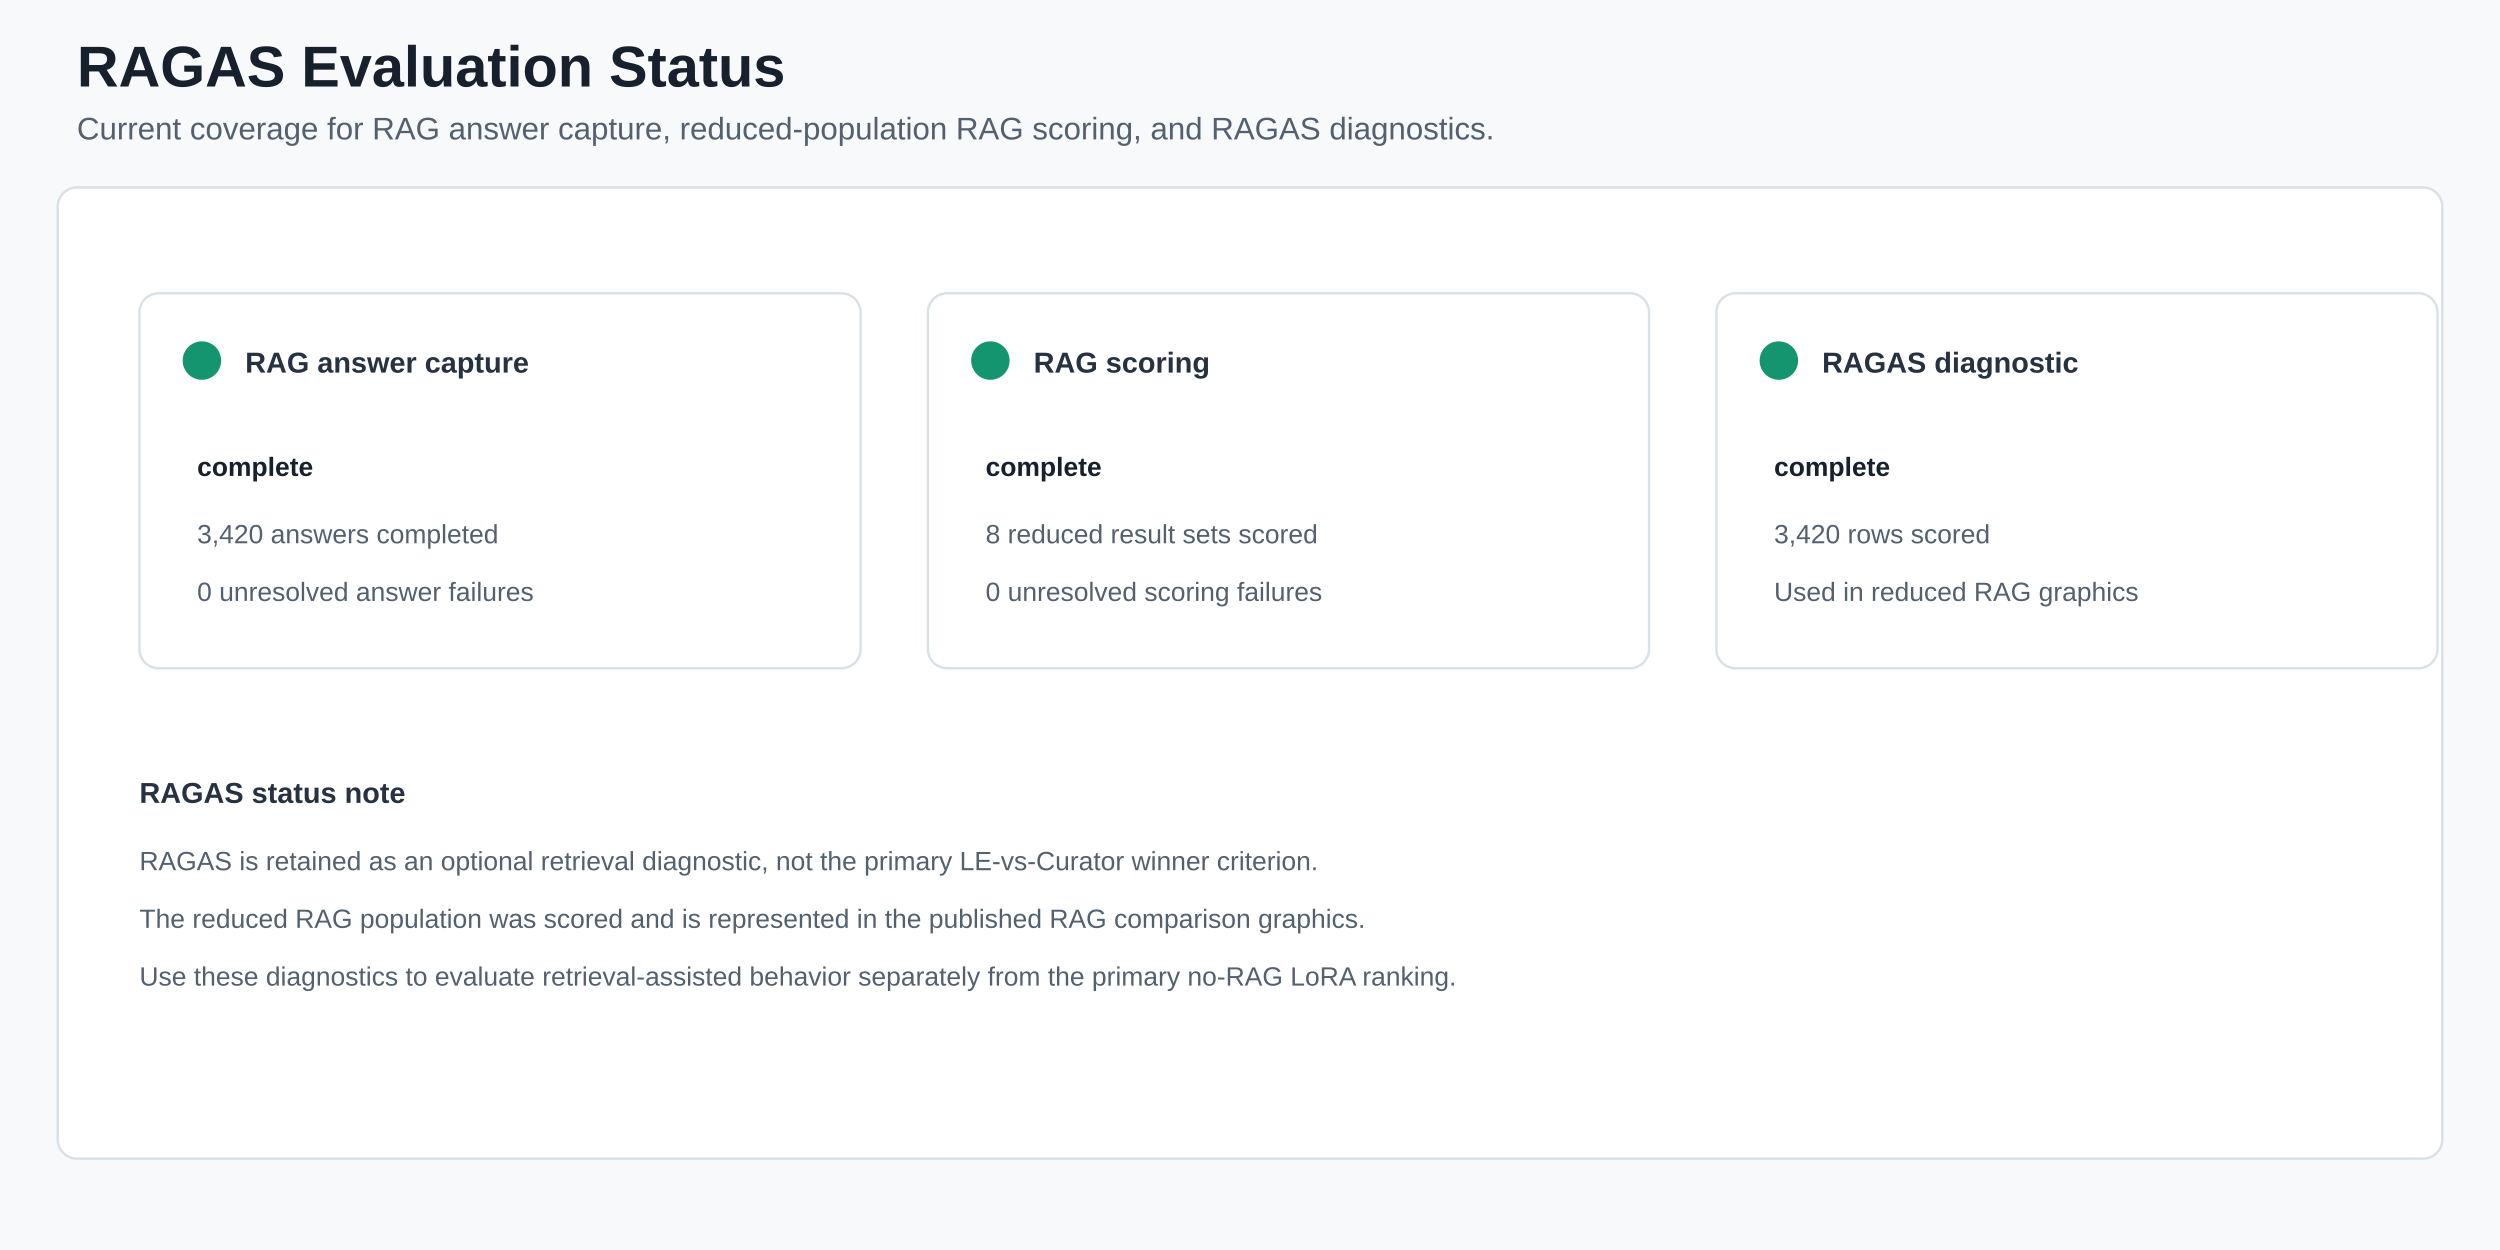
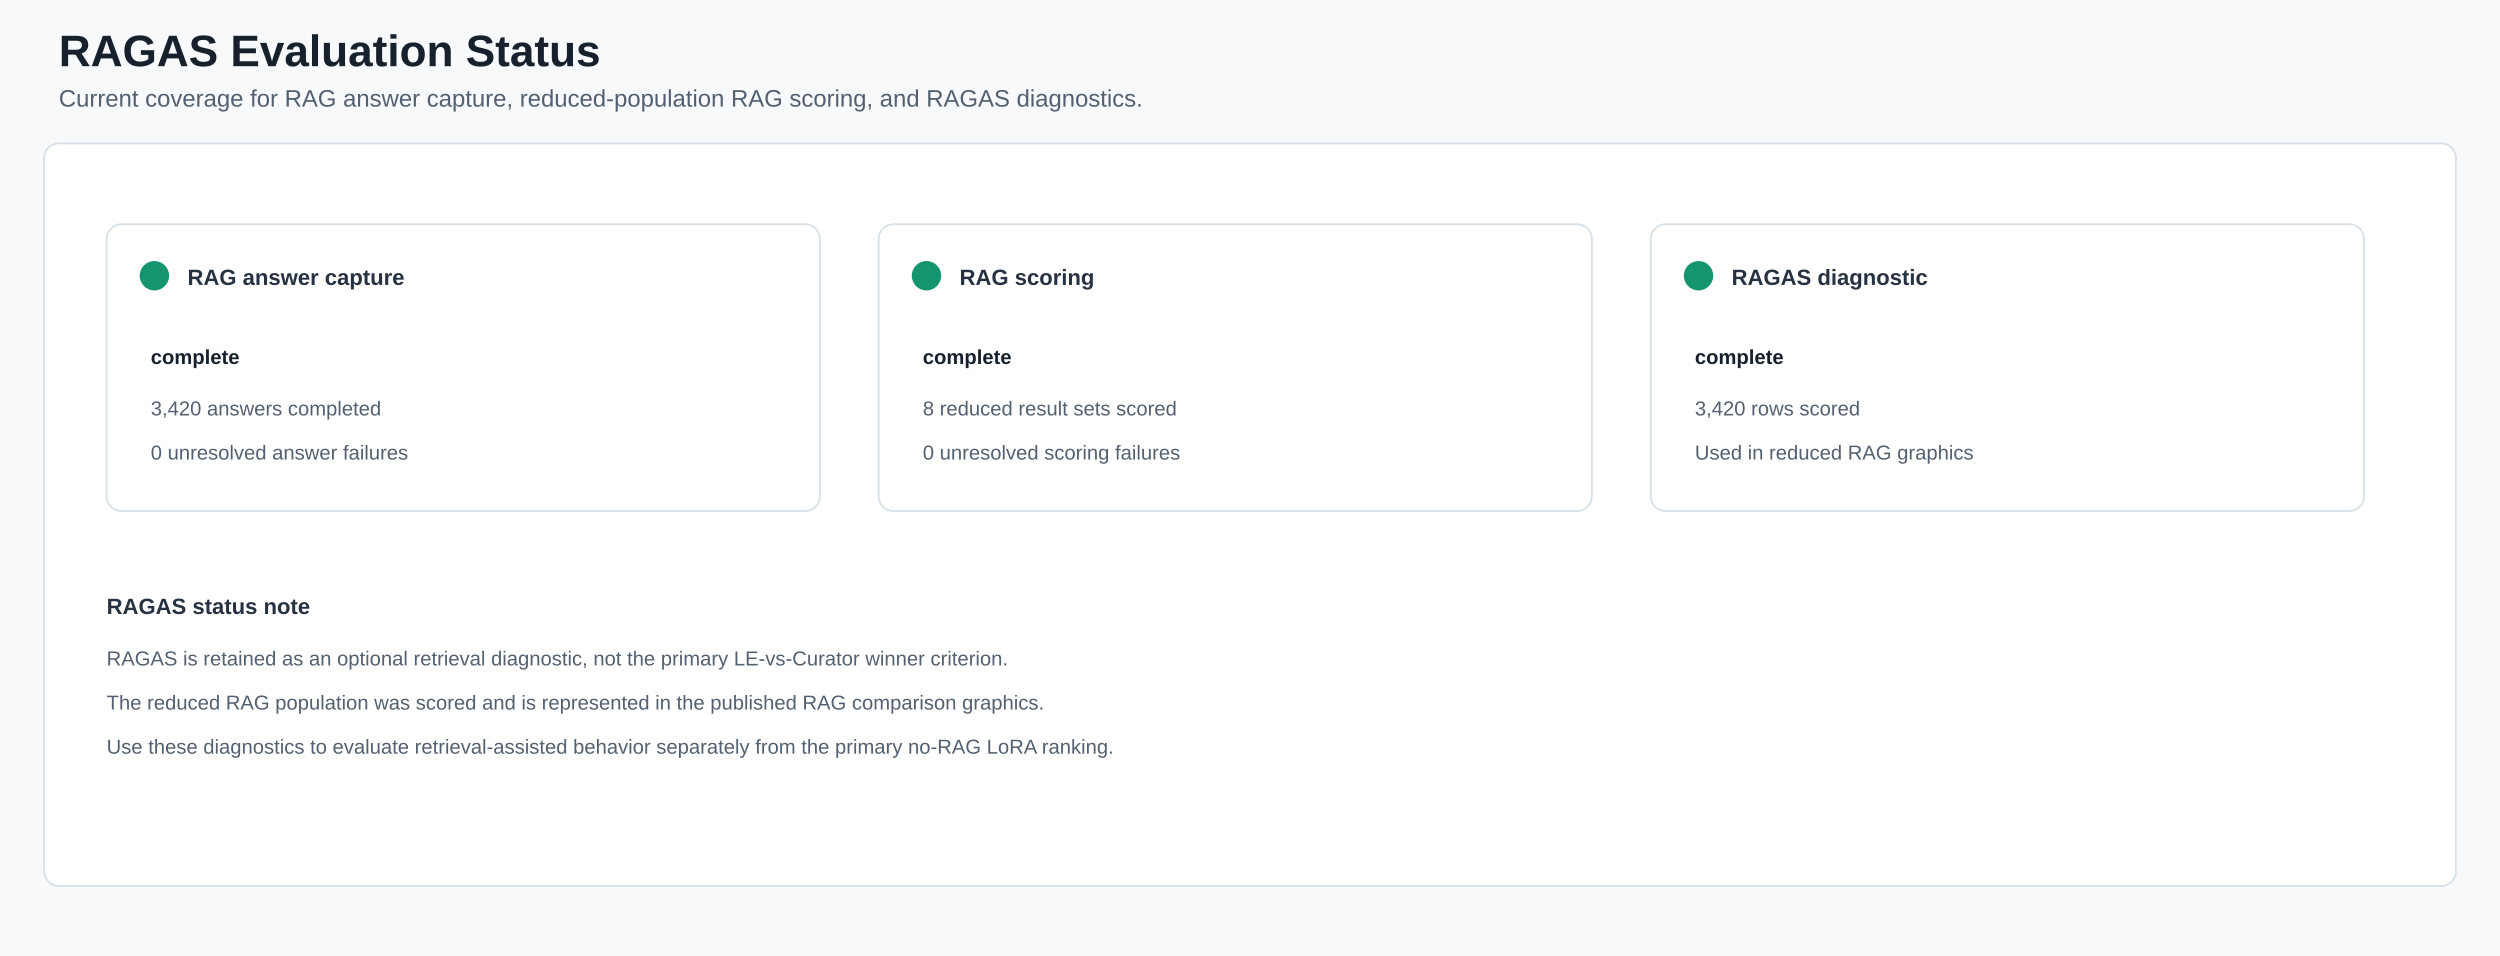
- <svg xmlns="http://www.w3.org/2000/svg" width="1040" height="520" viewBox="0 0 1040 520" role="img" aria-labelledby="title desc">
+ <svg xmlns="http://www.w3.org/2000/svg" width="1360" height="520" viewBox="0 0 1360 520" role="img" aria-labelledby="title desc">
  <style>
.bg{fill:#f7f9fb}.title{font:700 24px Arial,sans-serif;fill:#16212d}.subtitle{font:400 13px Arial,sans-serif;fill:#526070}
.label{font:700 12px Arial,sans-serif;fill:#263241}.small{font:400 11px Arial,sans-serif;fill:#526070}.tiny{font:400 10px Arial,sans-serif;fill:#607080}
.axis{stroke:#c9d2dc;stroke-width:1}.grid{stroke:#dbe2ea;stroke-width:1}.panel{fill:#ffffff;stroke:#d8e0e8;stroke-width:1;rx:8}
.norag{fill:#8794a3}.rag{fill:#15956f}.line{stroke:#9aa8b6;stroke-width:1}.value{font:700 11px Arial,sans-serif;fill:#16212d}
</style>
  <rect class="bg" x="0" y="0" width="100%" height="100%" />
  <text class="title" x="32" y="36">RAGAS Evaluation Status</text>
  <text class="subtitle" x="32" y="58">Current coverage for RAG answer capture, reduced-population RAG scoring, and RAGAS diagnostics.</text>
-   <rect class="panel" x="24" y="78" width="992" height="404" />
-   <rect x="58" y="122" width="300" height="156" rx="8" fill="#ffffff" stroke="#d8e0e8" />
+   <rect class="panel" x="24" y="78" width="1312" height="404" />
+   <rect x="58" y="122" width="388" height="156" rx="8" fill="#ffffff" stroke="#d8e0e8" />
  <circle cx="84" cy="150" r="8" fill="#15956f" />
  <text class="label" x="102" y="155">RAG answer capture</text>
  <text class="value" x="82" y="198">complete</text>
  <text class="small" x="82" y="226">3,420 answers completed</text>
  <text class="small" x="82" y="250">0 unresolved answer failures</text>
-   <rect x="386" y="122" width="300" height="156" rx="8" fill="#ffffff" stroke="#d8e0e8" />
-   <circle cx="412" cy="150" r="8" fill="#15956f" />
-   <text class="label" x="430" y="155">RAG scoring</text>
-   <text class="value" x="410" y="198">complete</text>
-   <text class="small" x="410" y="226">8 reduced result sets scored</text>
-   <text class="small" x="410" y="250">0 unresolved scoring failures</text>
-   <rect x="714" y="122" width="300" height="156" rx="8" fill="#ffffff" stroke="#d8e0e8" />
-   <circle cx="740" cy="150" r="8" fill="#15956f" />
-   <text class="label" x="758" y="155">RAGAS diagnostic</text>
-   <text class="value" x="738" y="198">complete</text>
-   <text class="small" x="738" y="226">3,420 rows scored</text>
-   <text class="small" x="738" y="250">Used in reduced RAG graphics</text>
+   <rect x="478" y="122" width="388" height="156" rx="8" fill="#ffffff" stroke="#d8e0e8" />
+   <circle cx="504" cy="150" r="8" fill="#15956f" />
+   <text class="label" x="522" y="155">RAG scoring</text>
+   <text class="value" x="502" y="198">complete</text>
+   <text class="small" x="502" y="226">8 reduced result sets scored</text>
+   <text class="small" x="502" y="250">0 unresolved scoring failures</text>
+   <rect x="898" y="122" width="388" height="156" rx="8" fill="#ffffff" stroke="#d8e0e8" />
+   <circle cx="924" cy="150" r="8" fill="#15956f" />
+   <text class="label" x="942" y="155">RAGAS diagnostic</text>
+   <text class="value" x="922" y="198">complete</text>
+   <text class="small" x="922" y="226">3,420 rows scored</text>
+   <text class="small" x="922" y="250">Used in reduced RAG graphics</text>
  <text class="label" x="58" y="334">RAGAS status note</text>
  <text class="small" x="58" y="362">RAGAS is retained as an optional retrieval diagnostic, not the primary LE-vs-Curator winner criterion.</text>
  <text class="small" x="58" y="386">The reduced RAG population was scored and is represented in the published RAG comparison graphics.</text>
  <text class="small" x="58" y="410">Use these diagnostics to evaluate retrieval-assisted behavior separately from the primary no-RAG LoRA ranking.</text>
</svg>
